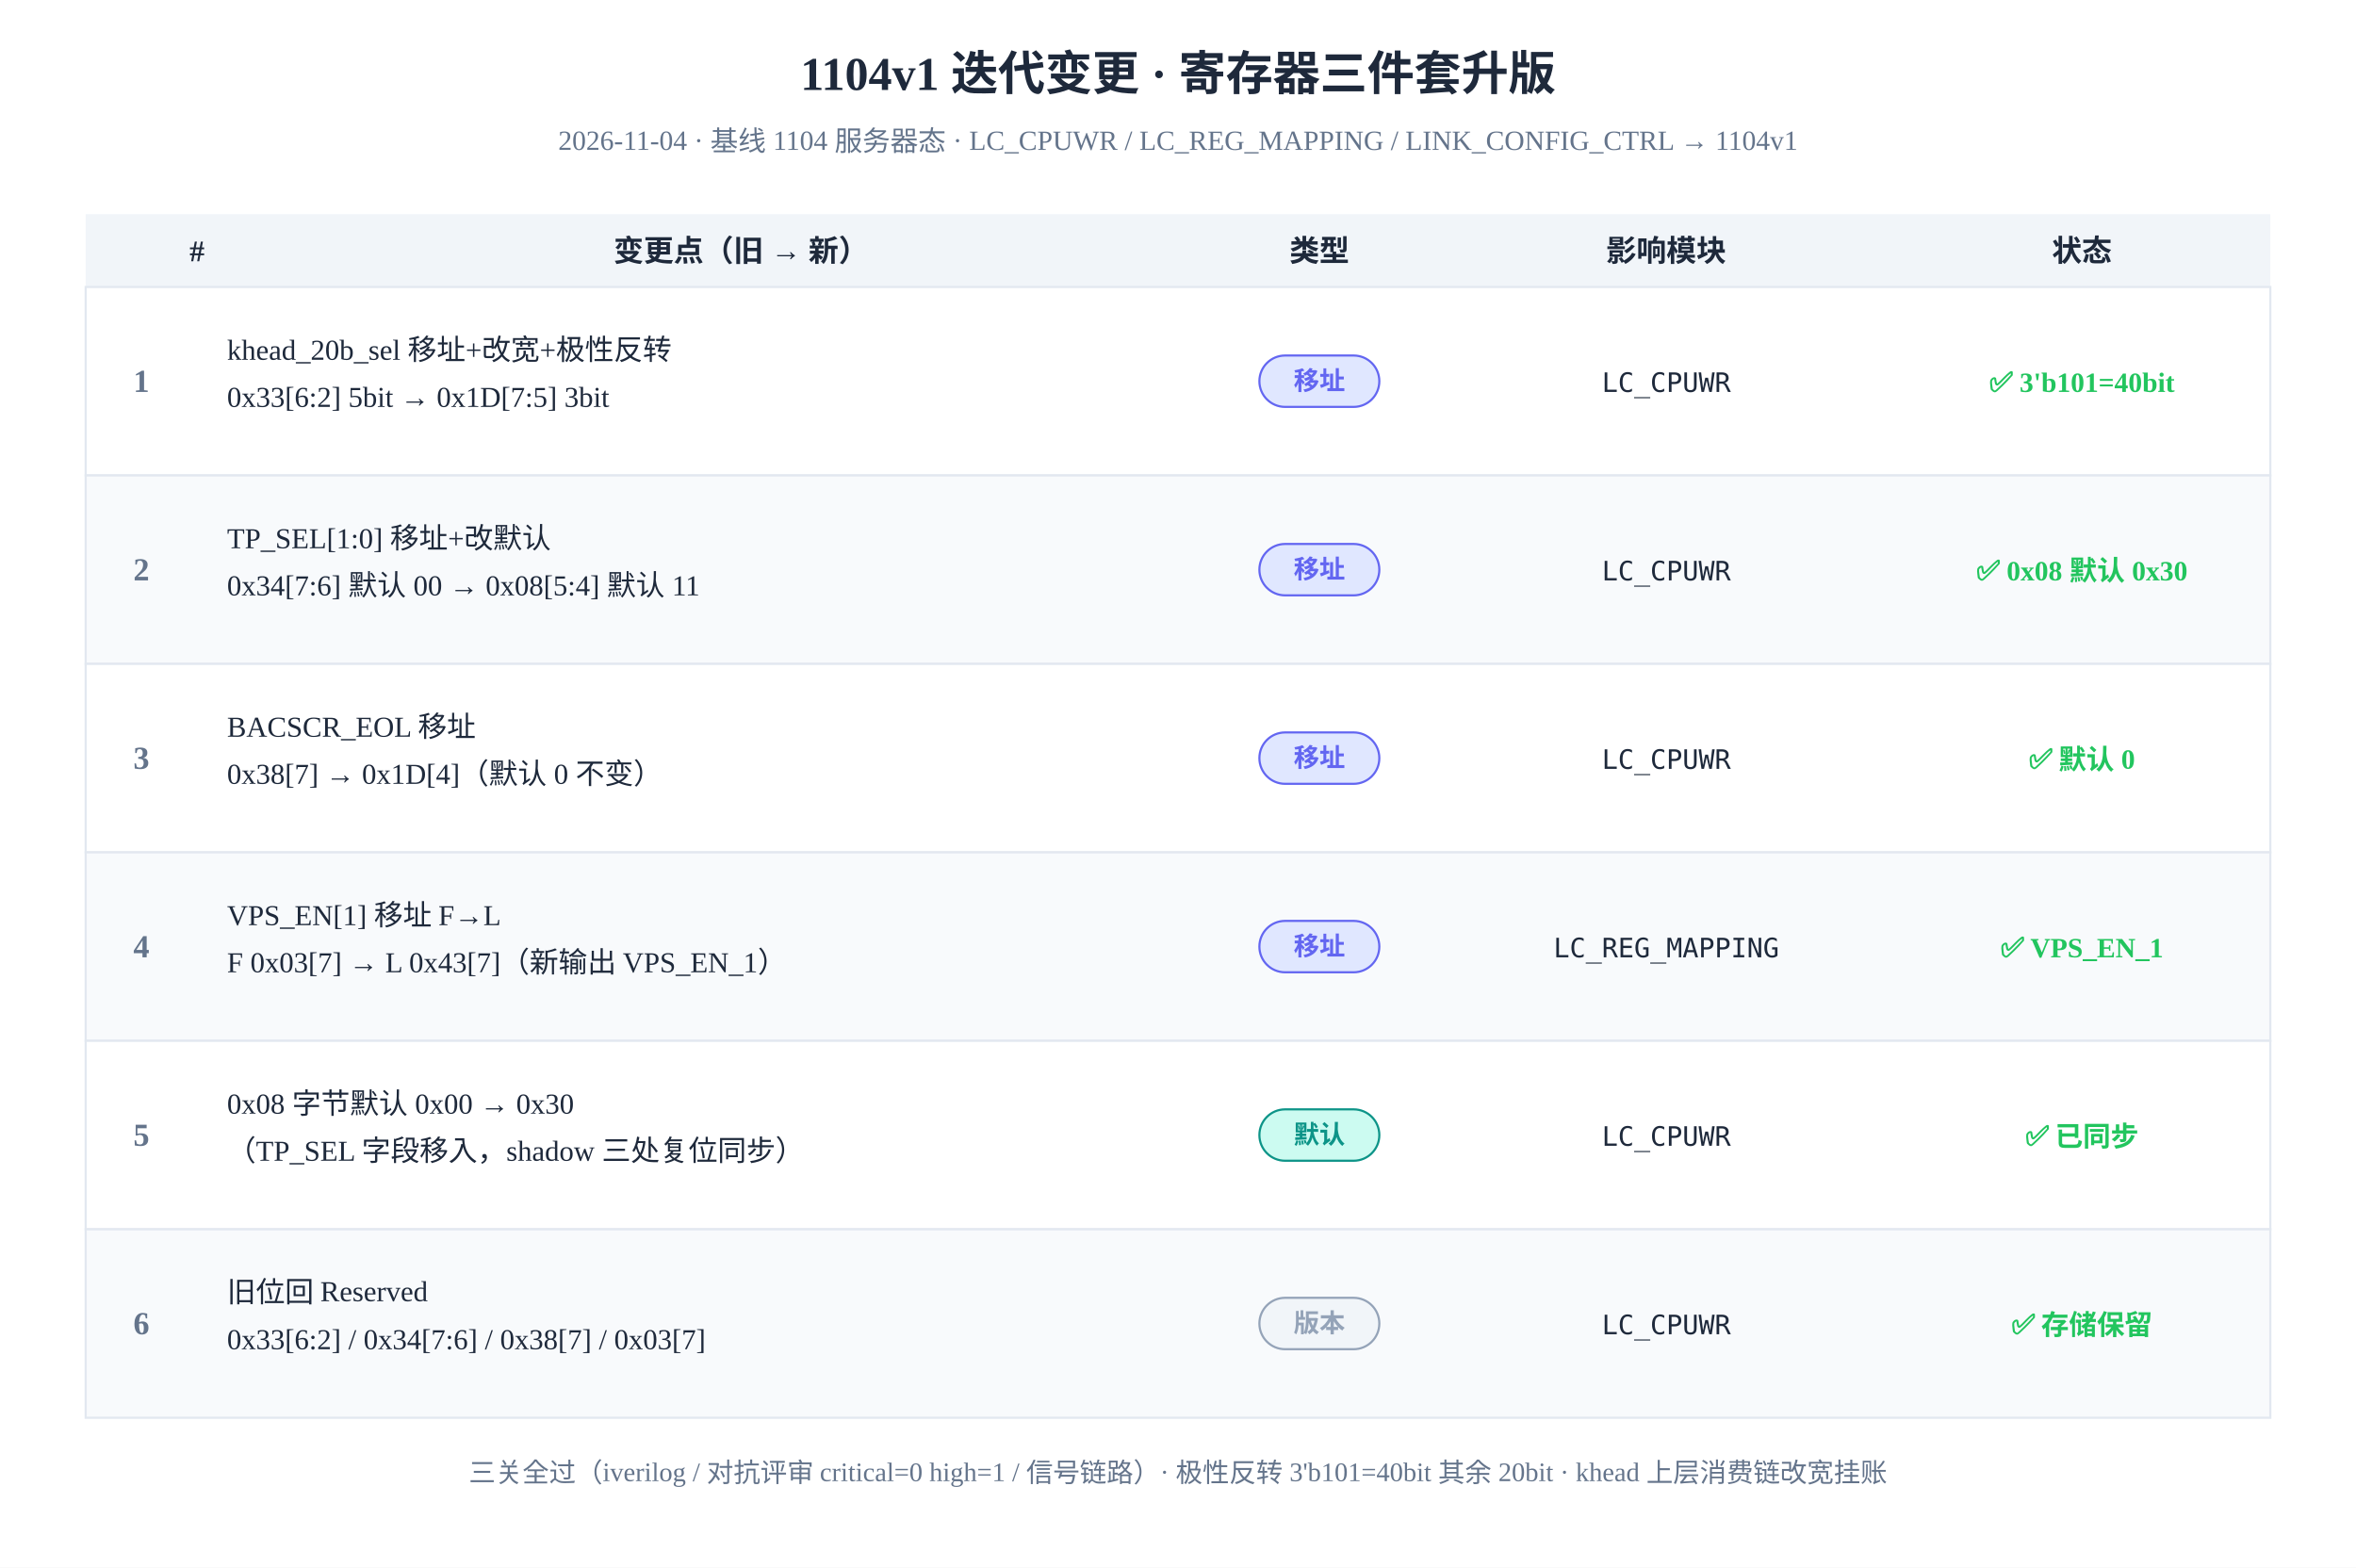
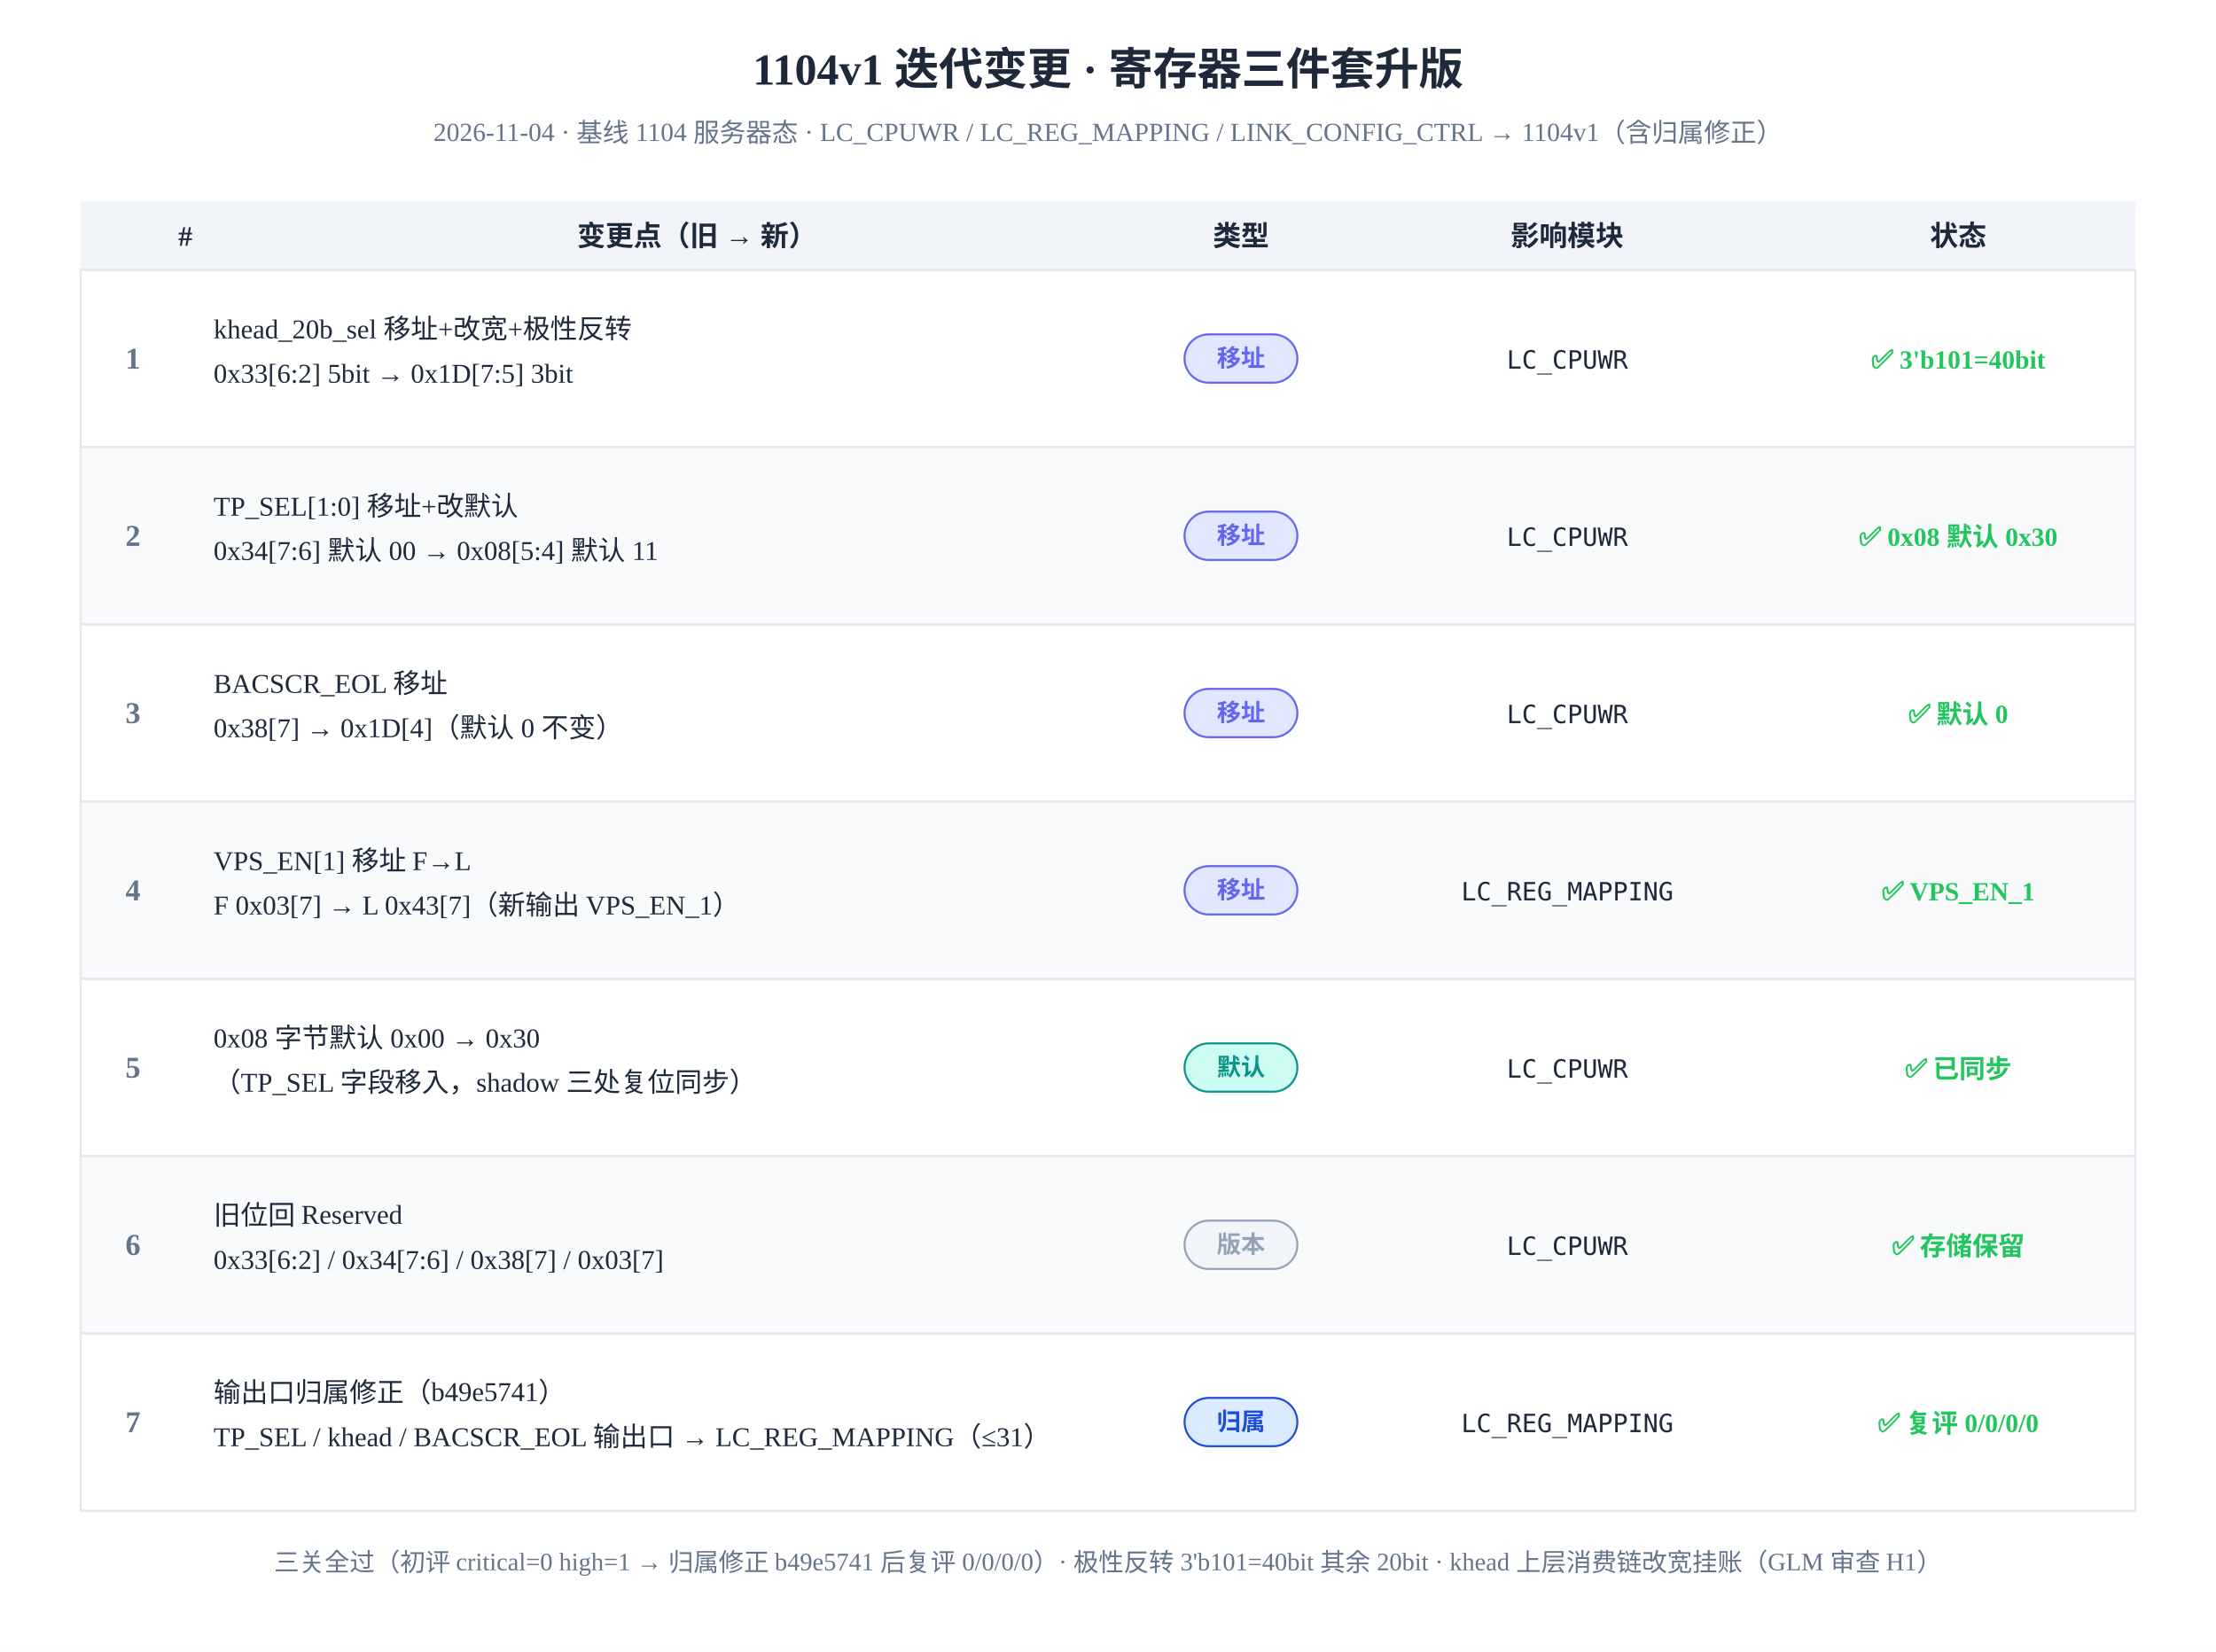
- <svg xmlns="http://www.w3.org/2000/svg" width="1100" height="732" viewBox="0 0 1100 732" style="background:#ffffff">
-   <rect width="1100" height="732" fill="#ffffff" />
+ <svg xmlns="http://www.w3.org/2000/svg" width="1100" height="820" viewBox="0 0 1100 820" style="background:#ffffff">
+   <rect width="1100" height="820" fill="#ffffff" />
  <text x="550.0" y="42" text-anchor="middle" font-size="22" font-weight="bold" fill="#1e293b">1104v1 迭代变更 · 寄存器三件套升版</text>
-   <text x="550.0" y="70" text-anchor="middle" font-size="13" fill="#64748b">2026-11-04 · 基线 1104 服务器态 · LC_CPUWR / LC_REG_MAPPING / LINK_CONFIG_CTRL → 1104v1</text>
+   <text x="550.0" y="70" text-anchor="middle" font-size="13" fill="#64748b">2026-11-04 · 基线 1104 服务器态 · LC_CPUWR / LC_REG_MAPPING / LINK_CONFIG_CTRL → 1104v1（含归属修正）</text>
  <rect x="40" y="100" width="1020" height="34" fill="#f1f5f9" />
  <text x="92.0" y="122" text-anchor="middle" font-size="14" font-weight="700" fill="#1e293b">#</text>
  <text x="346.0" y="122" text-anchor="middle" font-size="14" font-weight="700" fill="#1e293b">变更点（旧 → 新）</text>
  <text x="616.0" y="122" text-anchor="middle" font-size="14" font-weight="700" fill="#1e293b">类型</text>
  <text x="778.0" y="122" text-anchor="middle" font-size="14" font-weight="700" fill="#1e293b">影响模块</text>
  <text x="972.0" y="122" text-anchor="middle" font-size="14" font-weight="700" fill="#1e293b">状态</text>
  <rect x="40" y="134" width="1020" height="88" fill="#ffffff" stroke="#e2e8f0" stroke-width="1" />
  <text x="66.0" y="183.0" text-anchor="middle" font-size="15" font-weight="700" fill="#64748b">1</text>
  <text x="106" y="168.0" font-size="13.5" fill="#1e293b">khead_20b_sel 移址+改宽+极性反转</text>
  <text x="106" y="190.0" font-size="13.5" fill="#1e293b">0x33[6:2] 5bit → 0x1D[7:5] 3bit</text>
  <rect x="588.0" y="166.0" width="56" height="24" rx="12" fill="#e0e7ff" stroke="#6366f1" stroke-width="1" />
  <text x="616.0" y="182.0" text-anchor="middle" font-size="12" font-weight="700" fill="#6366f1">移址</text>
  <text x="778.0" y="183.0" text-anchor="middle" font-size="12.5" fill="#1e293b" font-family="Consolas, Monaco, monospace">LC_CPUWR</text>
  <text x="972.0" y="183.0" text-anchor="middle" font-size="13" font-weight="700" fill="#22c55e">✅ 3'b101=40bit</text>
  <rect x="40" y="222" width="1020" height="88" fill="#f8fafc" stroke="#e2e8f0" stroke-width="1" />
  <text x="66.0" y="271.0" text-anchor="middle" font-size="15" font-weight="700" fill="#64748b">2</text>
  <text x="106" y="256.0" font-size="13.5" fill="#1e293b">TP_SEL[1:0] 移址+改默认</text>
  <text x="106" y="278.0" font-size="13.5" fill="#1e293b">0x34[7:6] 默认 00 → 0x08[5:4] 默认 11</text>
  <rect x="588.0" y="254.0" width="56" height="24" rx="12" fill="#e0e7ff" stroke="#6366f1" stroke-width="1" />
  <text x="616.0" y="270.0" text-anchor="middle" font-size="12" font-weight="700" fill="#6366f1">移址</text>
  <text x="778.0" y="271.0" text-anchor="middle" font-size="12.5" fill="#1e293b" font-family="Consolas, Monaco, monospace">LC_CPUWR</text>
  <text x="972.0" y="271.0" text-anchor="middle" font-size="13" font-weight="700" fill="#22c55e">✅ 0x08 默认 0x30</text>
  <rect x="40" y="310" width="1020" height="88" fill="#ffffff" stroke="#e2e8f0" stroke-width="1" />
  <text x="66.0" y="359.0" text-anchor="middle" font-size="15" font-weight="700" fill="#64748b">3</text>
  <text x="106" y="344.0" font-size="13.5" fill="#1e293b">BACSCR_EOL 移址</text>
  <text x="106" y="366.0" font-size="13.5" fill="#1e293b">0x38[7] → 0x1D[4]（默认 0 不变）</text>
  <rect x="588.0" y="342.0" width="56" height="24" rx="12" fill="#e0e7ff" stroke="#6366f1" stroke-width="1" />
  <text x="616.0" y="358.0" text-anchor="middle" font-size="12" font-weight="700" fill="#6366f1">移址</text>
  <text x="778.0" y="359.0" text-anchor="middle" font-size="12.5" fill="#1e293b" font-family="Consolas, Monaco, monospace">LC_CPUWR</text>
  <text x="972.0" y="359.0" text-anchor="middle" font-size="13" font-weight="700" fill="#22c55e">✅ 默认 0</text>
  <rect x="40" y="398" width="1020" height="88" fill="#f8fafc" stroke="#e2e8f0" stroke-width="1" />
  <text x="66.0" y="447.0" text-anchor="middle" font-size="15" font-weight="700" fill="#64748b">4</text>
  <text x="106" y="432.0" font-size="13.5" fill="#1e293b">VPS_EN[1] 移址 F→L</text>
  <text x="106" y="454.0" font-size="13.5" fill="#1e293b">F 0x03[7] → L 0x43[7]（新输出 VPS_EN_1）</text>
  <rect x="588.0" y="430.0" width="56" height="24" rx="12" fill="#e0e7ff" stroke="#6366f1" stroke-width="1" />
  <text x="616.0" y="446.0" text-anchor="middle" font-size="12" font-weight="700" fill="#6366f1">移址</text>
  <text x="778.0" y="447.0" text-anchor="middle" font-size="12.5" fill="#1e293b" font-family="Consolas, Monaco, monospace">LC_REG_MAPPING</text>
  <text x="972.0" y="447.0" text-anchor="middle" font-size="13" font-weight="700" fill="#22c55e">✅ VPS_EN_1</text>
  <rect x="40" y="486" width="1020" height="88" fill="#ffffff" stroke="#e2e8f0" stroke-width="1" />
  <text x="66.0" y="535.0" text-anchor="middle" font-size="15" font-weight="700" fill="#64748b">5</text>
  <text x="106" y="520.0" font-size="13.5" fill="#1e293b">0x08 字节默认 0x00 → 0x30</text>
  <text x="106" y="542.0" font-size="13.5" fill="#1e293b">（TP_SEL 字段移入，shadow 三处复位同步）</text>
  <rect x="588.0" y="518.0" width="56" height="24" rx="12" fill="#ccfbf1" stroke="#0d9488" stroke-width="1" />
  <text x="616.0" y="534.0" text-anchor="middle" font-size="12" font-weight="700" fill="#0d9488">默认</text>
  <text x="778.0" y="535.0" text-anchor="middle" font-size="12.5" fill="#1e293b" font-family="Consolas, Monaco, monospace">LC_CPUWR</text>
  <text x="972.0" y="535.0" text-anchor="middle" font-size="13" font-weight="700" fill="#22c55e">✅ 已同步</text>
  <rect x="40" y="574" width="1020" height="88" fill="#f8fafc" stroke="#e2e8f0" stroke-width="1" />
  <text x="66.0" y="623.0" text-anchor="middle" font-size="15" font-weight="700" fill="#64748b">6</text>
  <text x="106" y="608.0" font-size="13.5" fill="#1e293b">旧位回 Reserved</text>
  <text x="106" y="630.0" font-size="13.5" fill="#1e293b">0x33[6:2] / 0x34[7:6] / 0x38[7] / 0x03[7]</text>
  <rect x="588.0" y="606.0" width="56" height="24" rx="12" fill="#f1f5f9" stroke="#94a3b8" stroke-width="1" />
  <text x="616.0" y="622.0" text-anchor="middle" font-size="12" font-weight="700" fill="#94a3b8">版本</text>
  <text x="778.0" y="623.0" text-anchor="middle" font-size="12.5" fill="#1e293b" font-family="Consolas, Monaco, monospace">LC_CPUWR</text>
  <text x="972.0" y="623.0" text-anchor="middle" font-size="13" font-weight="700" fill="#22c55e">✅ 存储保留</text>
-   <text x="550.0" y="692" text-anchor="middle" font-size="12.5" fill="#64748b">三关全过（iverilog / 对抗评审 critical=0 high=1 / 信号链路）· 极性反转 3'b101=40bit 其余 20bit · khead 上层消费链改宽挂账</text>
+   <rect x="40" y="662" width="1020" height="88" fill="#ffffff" stroke="#e2e8f0" stroke-width="1" />
+   <text x="66.0" y="711.0" text-anchor="middle" font-size="15" font-weight="700" fill="#64748b">7</text>
+   <text x="106" y="696.0" font-size="13.5" fill="#1e293b">输出口归属修正（b49e5741）</text>
+   <text x="106" y="718.0" font-size="13.5" fill="#1e293b">TP_SEL / khead / BACSCR_EOL 输出口 → LC_REG_MAPPING（≤31）</text>
+   <rect x="588.0" y="694.0" width="56" height="24" rx="12" fill="#dbeafe" stroke="#1d4ed8" stroke-width="1" />
+   <text x="616.0" y="710.0" text-anchor="middle" font-size="12" font-weight="700" fill="#1d4ed8">归属</text>
+   <text x="778.0" y="711.0" text-anchor="middle" font-size="12.5" fill="#1e293b" font-family="Consolas, Monaco, monospace">LC_REG_MAPPING</text>
+   <text x="972.0" y="711.0" text-anchor="middle" font-size="13" font-weight="700" fill="#22c55e">✅ 复评 0/0/0/0</text>
+   <text x="550.0" y="780" text-anchor="middle" font-size="12.5" fill="#64748b">三关全过（初评 critical=0 high=1 → 归属修正 b49e5741 后复评 0/0/0/0）· 极性反转 3'b101=40bit 其余 20bit · khead 上层消费链改宽挂账（GLM 审查 H1）</text>
</svg>
